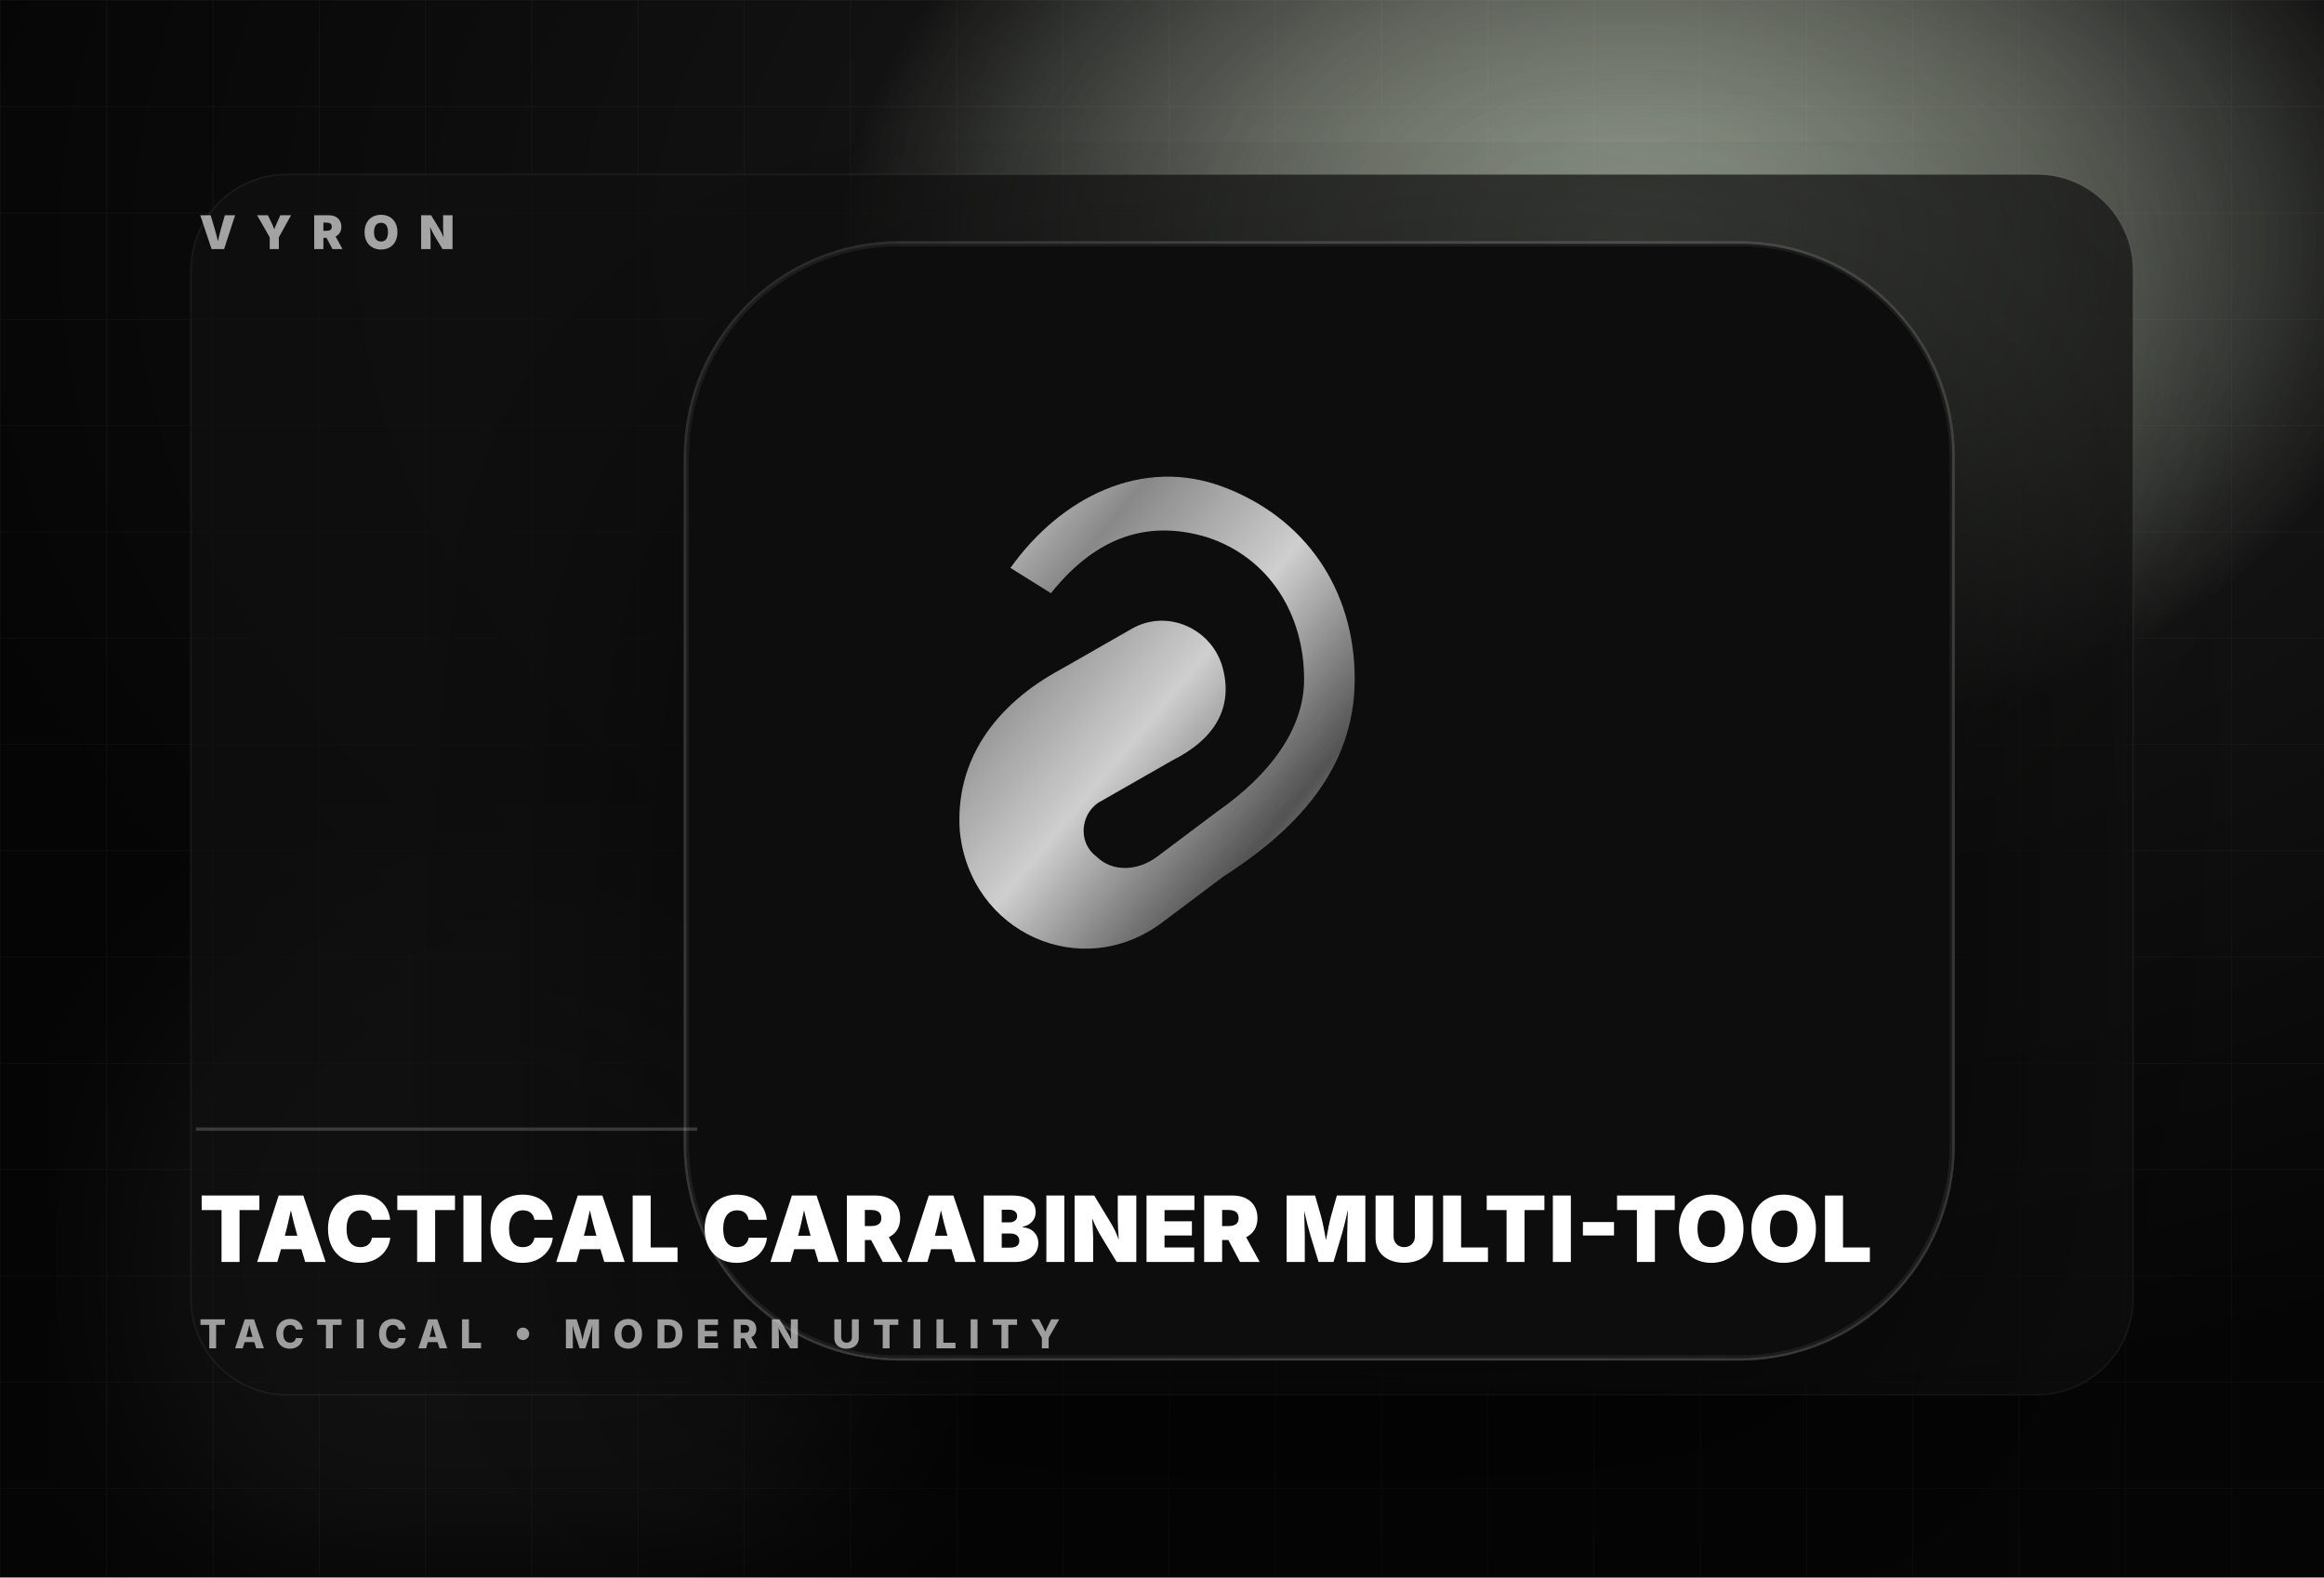
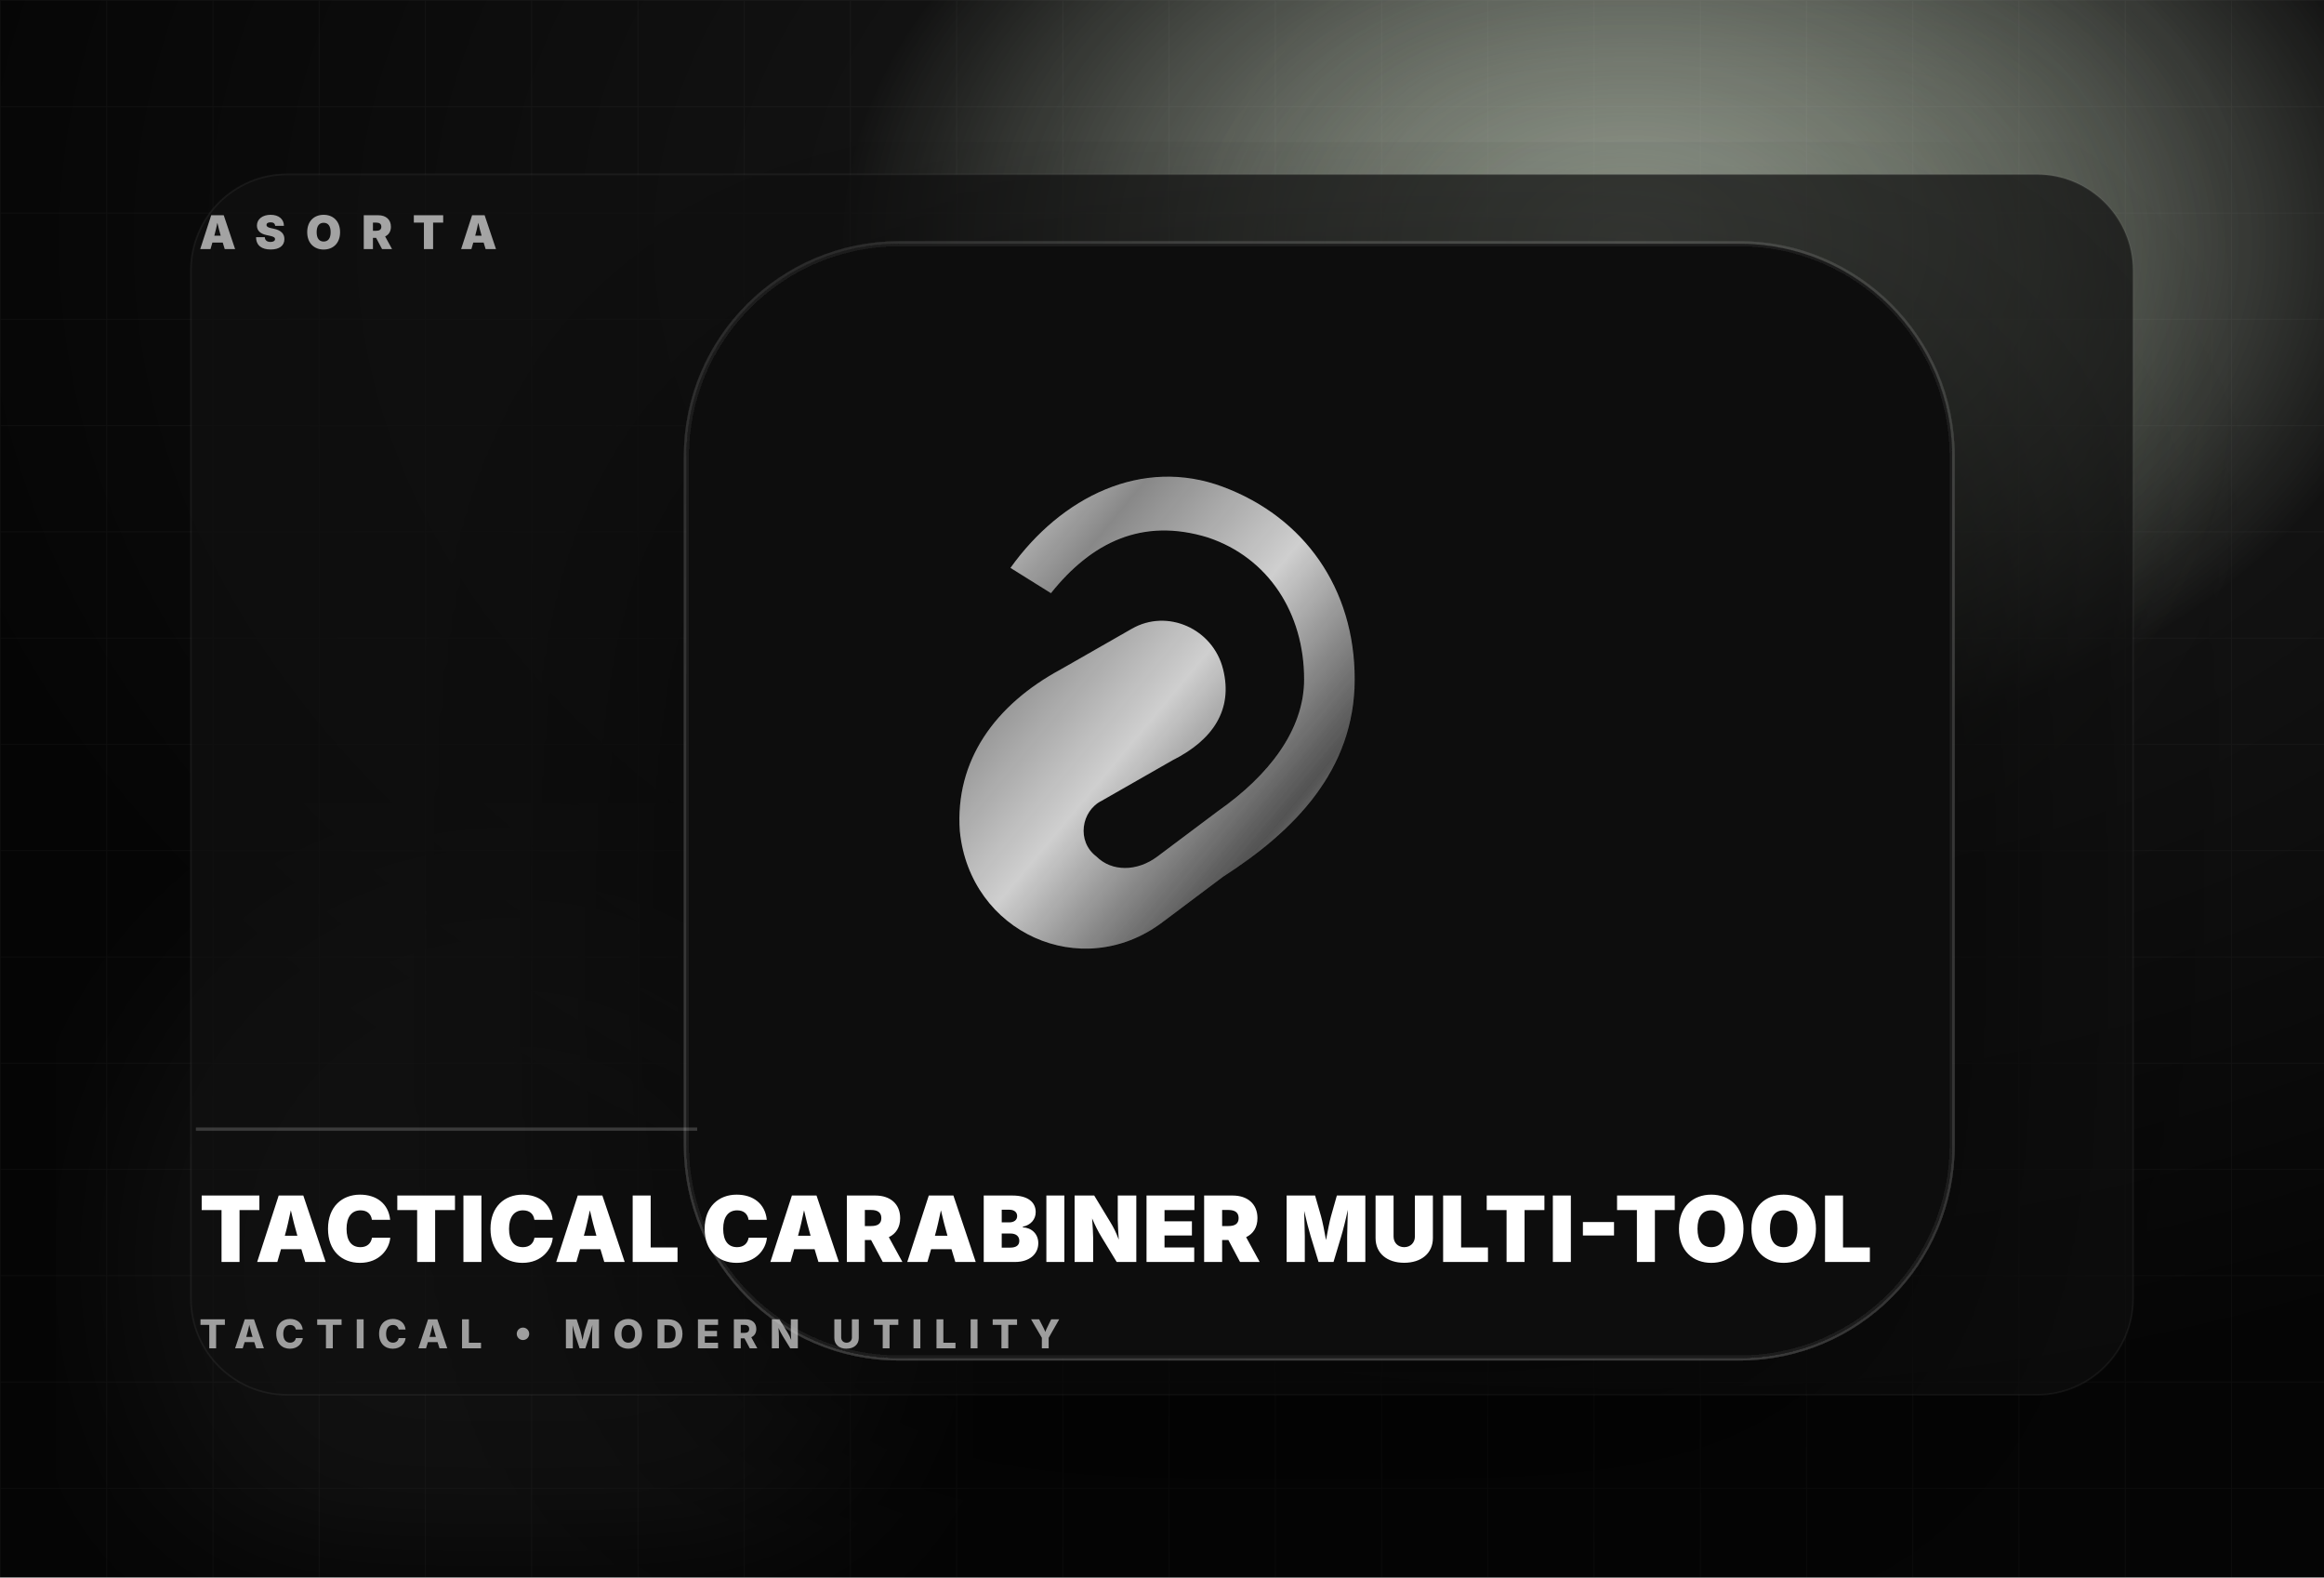
<svg xmlns="http://www.w3.org/2000/svg" width="1400" height="950" viewBox="0 0 1400 950">
  <defs>
    <radialGradient id="g1" cx="70%" cy="15%" r="75%">
      <stop offset="0" stop-color="#5B6653" stop-opacity="0.55" />
      <stop offset="0.45" stop-color="#121212" />
      <stop offset="1" stop-color="#050505" />
    </radialGradient>
    <linearGradient id="metal" x1="0" y1="0" x2="1" y2="1">
      <stop offset="0" stop-color="#f2f2f2" />
      <stop offset="0.24" stop-color="#8e8e8e" />
      <stop offset="0.5" stop-color="#d8d8d8" />
      <stop offset="0.77" stop-color="#565656" />
      <stop offset="1" stop-color="#ededed" />
    </linearGradient>
    <filter id="shadow" x="-40%" y="-40%" width="180%" height="180%">
      <feDropShadow dx="0" dy="28" stdDeviation="35" flood-color="#000" flood-opacity="0.55" />
    </filter>
    <filter id="soft">
      <feGaussianBlur stdDeviation="50" />
    </filter>
    <pattern id="grid" width="64" height="64" patternUnits="userSpaceOnUse">
      <path d="M64 0H0V64" fill="none" stroke="#fff" stroke-opacity=".035" stroke-width="1" />
    </pattern>
  </defs>
  <rect width="1400" height="950" fill="url(#g1)" />
  <rect width="1400" height="950" fill="url(#grid)" />
  <circle cx="1030" cy="210" r="260" fill="#5B6653" opacity=".16" filter="url(#soft)" />
  <circle cx="310" cy="760" r="230" fill="#D6D6D6" opacity=".055" filter="url(#soft)" />
  <rect x="115" y="105" width="1170" height="735" rx="58" fill="#101010" opacity=".7" stroke="#fff" stroke-opacity=".08" />
  <g transform="translate(505 220) scale(3.05)" filter="url(#shadow)">
    <rect x="-30" y="-24" width="250" height="220" rx="42" fill="#0b0b0b" stroke="#fff" stroke-opacity=".08" />
    <path d="M76 24 C92 30 102 44 102 62 C102 80 90 92 76 101 L64 110 C48 122 26 112 24 92 C23 78 31 67 44 60 L58 52 C65 48 74 52 76 60 C78 68 74 74 66 78 L52 86 C48 88 47 94 51 97 C54 100 59 100 63 97 L75 88 C85 81 92 72 92 62 C92 49 85 38 73 34 C60 30 50 35 42 45 L34 40 C44 26 60 18 76 24 Z" fill="url(#metal)" opacity=".95" />
  </g>
-   <text x="120" y="150" fill="#fff" opacity=".62" font-family="Inter,Arial,sans-serif" font-size="28" font-weight="900" letter-spacing="12">VYRON</text>
+   <text x="120" y="150" fill="#fff" opacity=".62" font-family="Inter,Arial,sans-serif" font-size="28" font-weight="900" letter-spacing="12">ASORTA</text>
  <text x="120" y="760" fill="#fff" font-family="Inter,Arial,sans-serif" font-size="55" font-weight="900" letter-spacing="1">TACTICAL CARABINER MULTI-TOOL</text>
  <text x="120" y="812" fill="#D6D6D6" opacity=".72" font-family="Inter,Arial,sans-serif" font-size="24" font-weight="800" letter-spacing="7">TACTICAL • MODERN UTILITY</text>
  <path d="M118 680 H420" stroke="#fff" stroke-opacity=".18" stroke-width="2" />
</svg>
